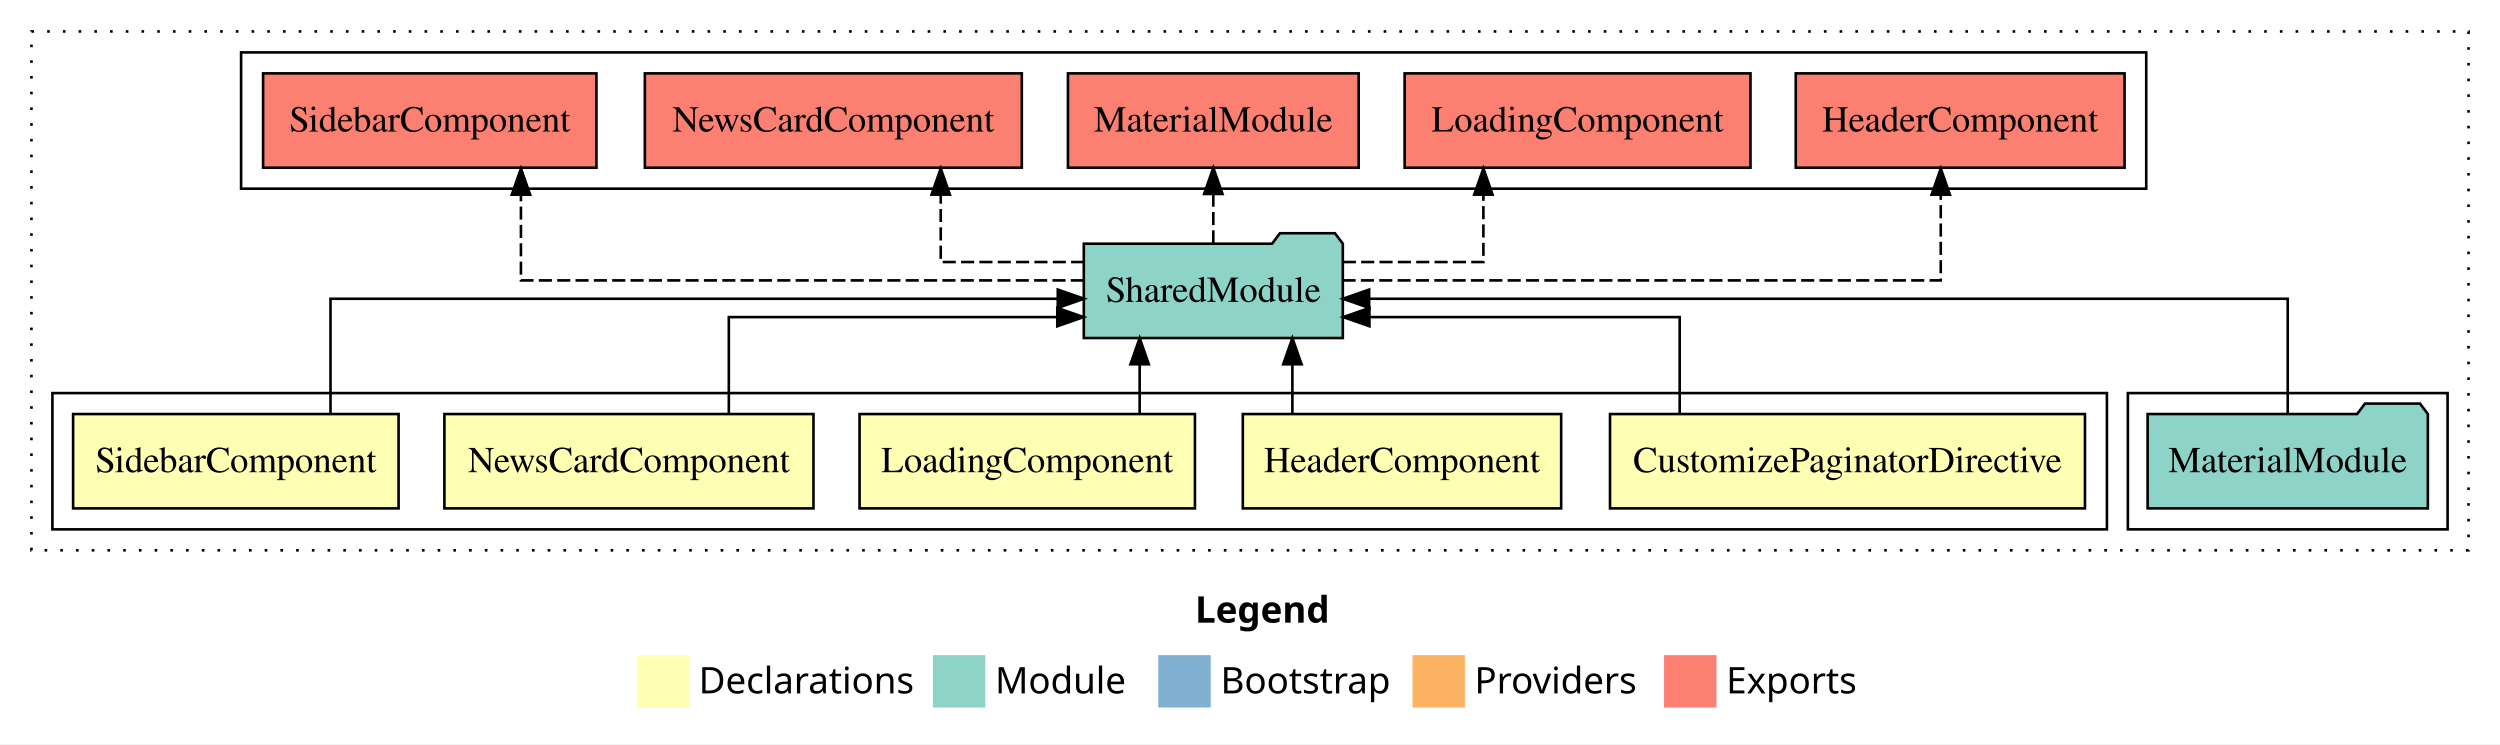
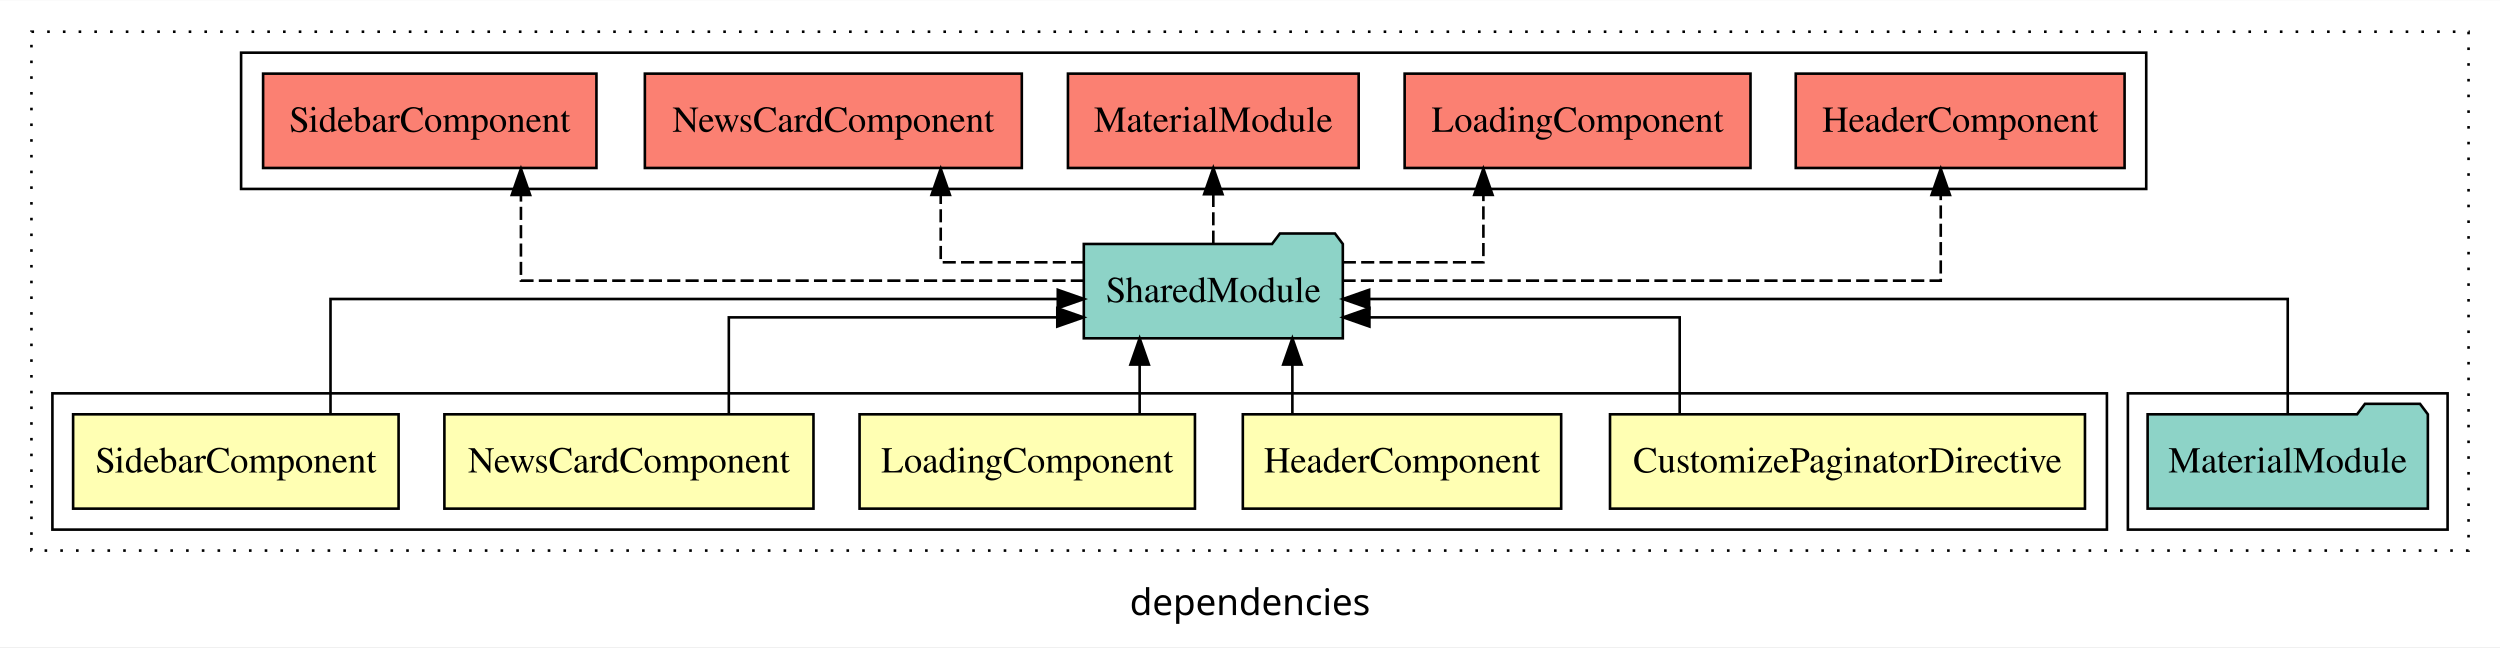
- <svg xmlns="http://www.w3.org/2000/svg" width="954pt" height="284pt" viewBox="0.00 0.00 954.00 284.00">
-   <g id="graph0" class="graph" transform="scale(1 1) rotate(0) translate(4 280)">
-     <polygon fill="white" stroke="transparent" points="-4,4 -4,-280 950,-280 950,4 -4,4" />
-     <text text-anchor="start" x="452.01" y="-42.4" font-family="sans-serif" font-weight="bold" font-size="14.00">Legend</text>
-     <polygon fill="#ffffb3" stroke="transparent" points="239,-10 239,-30 259,-30 259,-10 239,-10" />
-     <text text-anchor="start" x="262.63" y="-15.4" font-family="sans-serif" font-size="14.00">  Declarations</text>
-     <polygon fill="#8dd3c7" stroke="transparent" points="352,-10 352,-30 372,-30 372,-10 352,-10" />
-     <text text-anchor="start" x="375.73" y="-15.4" font-family="sans-serif" font-size="14.00">  Module</text>
-     <polygon fill="#80b1d3" stroke="transparent" points="438,-10 438,-30 458,-30 458,-10 438,-10" />
-     <text text-anchor="start" x="461.78" y="-15.4" font-family="sans-serif" font-size="14.00">  Bootstrap</text>
-     <polygon fill="#fdb462" stroke="transparent" points="535,-10 535,-30 555,-30 555,-10 535,-10" />
-     <text text-anchor="start" x="558.67" y="-15.4" font-family="sans-serif" font-size="14.00">  Providers</text>
-     <polygon fill="#fb8072" stroke="transparent" points="631,-10 631,-30 651,-30 651,-10 631,-10" />
-     <text text-anchor="start" x="654.73" y="-15.4" font-family="sans-serif" font-size="14.00">  Exports</text>
+ <svg xmlns="http://www.w3.org/2000/svg" width="954pt" height="247pt" viewBox="0.00 0.00 954.00 246.80">
+   <g id="graph0" class="graph" transform="scale(1 1) rotate(0) translate(4 242.8)">
+     <polygon fill="white" stroke="transparent" points="-4,4 -4,-242.8 950,-242.8 950,4 -4,4" />
+     <text text-anchor="middle" x="473" y="-8.2" font-family="sans-serif" font-size="14.00">dependencies</text>
    <g id="clust1" class="cluster">
-       <polygon fill="none" stroke="black" stroke-dasharray="1,5" points="8,-70 8,-268 938,-268 938,-70 8,-70" />
+       <polygon fill="none" stroke="black" stroke-dasharray="1,5" points="8,-32.8 8,-230.8 938,-230.8 938,-32.8 8,-32.8" />
+     </g>
+     <g id="clust8" class="cluster">
+       <polygon fill="none" stroke="black" points="808,-40.8 808,-92.8 930,-92.8 930,-40.8 808,-40.8" />
    </g>
    <g id="clust9" class="cluster">
-       <polygon fill="none" stroke="black" points="88,-208 88,-260 815,-260 815,-208 88,-208" />
-     </g>
-     <g id="clust8" class="cluster">
-       <polygon fill="none" stroke="black" points="808,-78 808,-130 930,-130 930,-78 808,-78" />
+       <polygon fill="none" stroke="black" points="88,-170.8 88,-222.8 815,-222.8 815,-170.8 88,-170.8" />
    </g>
    <g id="clust2" class="cluster">
-       <polygon fill="none" stroke="black" points="16,-78 16,-130 800,-130 800,-78 16,-78" />
+       <polygon fill="none" stroke="black" points="16,-40.8 16,-92.8 800,-92.8 800,-40.8 16,-40.8" />
    </g>
    <g id="node1" class="node">
-       <polygon fill="#ffffb3" stroke="black" points="791.62,-122 610.38,-122 610.38,-86 791.62,-86 791.62,-122" />
-       <text text-anchor="middle" x="701" y="-99.8" font-family="Times,serif" font-size="14.00">CustomizePaginatorDirective</text>
+       <polygon fill="#ffffb3" stroke="black" points="791.62,-84.8 610.38,-84.8 610.38,-48.8 791.62,-48.8 791.62,-84.8" />
+       <text text-anchor="middle" x="701" y="-62.6" font-family="Times,serif" font-size="14.00">CustomizePaginatorDirective</text>
    </g>
    <g id="node6" class="node">
-       <polygon fill="#8dd3c7" stroke="black" points="508.42,-187 505.42,-191 484.42,-191 481.42,-187 409.58,-187 409.58,-151 508.42,-151 508.42,-187" />
-       <text text-anchor="middle" x="459" y="-164.8" font-family="Times,serif" font-size="14.00">SharedModule</text>
+       <polygon fill="#8dd3c7" stroke="black" points="508.42,-149.8 505.42,-153.8 484.42,-153.8 481.42,-149.8 409.58,-149.8 409.58,-113.8 508.42,-113.8 508.42,-149.8" />
+       <text text-anchor="middle" x="459" y="-127.6" font-family="Times,serif" font-size="14.00">SharedModule</text>
    </g>
    <g id="edge1" class="edge">
-       <path fill="none" stroke="black" d="M636.97,-122.01C636.97,-138.05 636.97,-159 636.97,-159 636.97,-159 518.57,-159 518.57,-159" />
-       <polygon fill="black" stroke="black" points="518.57,-155.5 508.57,-159 518.57,-162.5 518.57,-155.5" />
+       <path fill="none" stroke="black" d="M636.97,-84.81C636.97,-100.85 636.97,-121.8 636.97,-121.8 636.97,-121.8 518.57,-121.8 518.57,-121.8" />
+       <polygon fill="black" stroke="black" points="518.57,-118.3 508.57,-121.8 518.57,-125.3 518.57,-118.3" />
    </g>
    <g id="node2" class="node">
-       <polygon fill="#ffffb3" stroke="black" points="591.74,-122 470.26,-122 470.26,-86 591.74,-86 591.74,-122" />
-       <text text-anchor="middle" x="531" y="-99.8" font-family="Times,serif" font-size="14.00">HeaderComponent</text>
+       <polygon fill="#ffffb3" stroke="black" points="591.74,-84.8 470.26,-84.8 470.26,-48.8 591.74,-48.8 591.74,-84.8" />
+       <text text-anchor="middle" x="531" y="-62.6" font-family="Times,serif" font-size="14.00">HeaderComponent</text>
    </g>
    <g id="edge2" class="edge">
-       <path fill="none" stroke="black" d="M489.17,-122.11C489.17,-122.11 489.17,-140.99 489.17,-140.99" />
-       <polygon fill="black" stroke="black" points="485.67,-140.99 489.17,-150.99 492.67,-140.99 485.67,-140.99" />
+       <path fill="none" stroke="black" d="M489.17,-84.91C489.17,-84.91 489.17,-103.79 489.17,-103.79" />
+       <polygon fill="black" stroke="black" points="485.67,-103.79 489.17,-113.79 492.67,-103.79 485.67,-103.79" />
    </g>
    <g id="node3" class="node">
-       <polygon fill="#ffffb3" stroke="black" points="451.99,-122 324.01,-122 324.01,-86 451.99,-86 451.99,-122" />
-       <text text-anchor="middle" x="388" y="-99.8" font-family="Times,serif" font-size="14.00">LoadingComponent</text>
+       <polygon fill="#ffffb3" stroke="black" points="451.99,-84.8 324.01,-84.8 324.01,-48.8 451.99,-48.8 451.99,-84.8" />
+       <text text-anchor="middle" x="388" y="-62.6" font-family="Times,serif" font-size="14.00">LoadingComponent</text>
    </g>
    <g id="edge3" class="edge">
-       <path fill="none" stroke="black" d="M430.89,-122.11C430.89,-122.11 430.89,-140.99 430.89,-140.99" />
-       <polygon fill="black" stroke="black" points="427.39,-140.99 430.89,-150.99 434.39,-140.99 427.39,-140.99" />
+       <path fill="none" stroke="black" d="M430.89,-84.91C430.89,-84.91 430.89,-103.79 430.89,-103.79" />
+       <polygon fill="black" stroke="black" points="427.39,-103.79 430.89,-113.79 434.39,-103.79 427.39,-103.79" />
    </g>
    <g id="node4" class="node">
-       <polygon fill="#ffffb3" stroke="black" points="306.42,-122 165.58,-122 165.58,-86 306.42,-86 306.42,-122" />
-       <text text-anchor="middle" x="236" y="-99.8" font-family="Times,serif" font-size="14.00">NewsCardComponent</text>
+       <polygon fill="#ffffb3" stroke="black" points="306.42,-84.8 165.58,-84.8 165.58,-48.8 306.42,-48.8 306.42,-84.8" />
+       <text text-anchor="middle" x="236" y="-62.6" font-family="Times,serif" font-size="14.00">NewsCardComponent</text>
    </g>
    <g id="edge4" class="edge">
-       <path fill="none" stroke="black" d="M274.12,-122.01C274.12,-138.05 274.12,-159 274.12,-159 274.12,-159 399.46,-159 399.46,-159" />
-       <polygon fill="black" stroke="black" points="399.46,-162.5 409.46,-159 399.46,-155.5 399.46,-162.5" />
+       <path fill="none" stroke="black" d="M274.12,-84.81C274.12,-100.85 274.12,-121.8 274.12,-121.8 274.12,-121.8 399.46,-121.8 399.46,-121.8" />
+       <polygon fill="black" stroke="black" points="399.46,-125.3 409.46,-121.8 399.46,-118.3 399.46,-125.3" />
    </g>
    <g id="node5" class="node">
-       <polygon fill="#ffffb3" stroke="black" points="148.1,-122 23.9,-122 23.9,-86 148.1,-86 148.1,-122" />
-       <text text-anchor="middle" x="86" y="-99.8" font-family="Times,serif" font-size="14.00">SidebarComponent</text>
+       <polygon fill="#ffffb3" stroke="black" points="148.1,-84.8 23.9,-84.8 23.9,-48.8 148.1,-48.8 148.1,-84.8" />
+       <text text-anchor="middle" x="86" y="-62.6" font-family="Times,serif" font-size="14.00">SidebarComponent</text>
    </g>
    <g id="edge5" class="edge">
-       <path fill="none" stroke="black" d="M122.12,-122.27C122.12,-140.56 122.12,-166 122.12,-166 122.12,-166 399.65,-166 399.65,-166" />
-       <polygon fill="black" stroke="black" points="399.65,-169.5 409.65,-166 399.65,-162.5 399.65,-169.5" />
+       <path fill="none" stroke="black" d="M122.12,-85.07C122.12,-103.36 122.12,-128.8 122.12,-128.8 122.12,-128.8 399.65,-128.8 399.65,-128.8" />
+       <polygon fill="black" stroke="black" points="399.65,-132.3 409.65,-128.8 399.65,-125.3 399.65,-132.3" />
    </g>
    <g id="node8" class="node">
-       <polygon fill="#fb8072" stroke="black" points="806.74,-252 681.26,-252 681.26,-216 806.74,-216 806.74,-252" />
-       <text text-anchor="middle" x="744" y="-229.8" font-family="Times,serif" font-size="14.00">HeaderComponent </text>
+       <polygon fill="#fb8072" stroke="black" points="806.74,-214.8 681.26,-214.8 681.26,-178.8 806.74,-178.8 806.74,-214.8" />
+       <text text-anchor="middle" x="744" y="-192.6" font-family="Times,serif" font-size="14.00">HeaderComponent </text>
    </g>
    <g id="edge7" class="edge">
-       <path fill="none" stroke="black" stroke-dasharray="5,2" d="M508.31,-173C588.08,-173 736.59,-173 736.59,-173 736.59,-173 736.59,-205.7 736.59,-205.7" />
-       <polygon fill="black" stroke="black" points="733.09,-205.7 736.59,-215.7 740.09,-205.7 733.09,-205.7" />
+       <path fill="none" stroke="black" stroke-dasharray="5,2" d="M508.31,-135.8C588.08,-135.8 736.59,-135.8 736.59,-135.8 736.59,-135.8 736.59,-168.5 736.59,-168.5" />
+       <polygon fill="black" stroke="black" points="733.09,-168.5 736.59,-178.5 740.09,-168.5 733.09,-168.5" />
    </g>
    <g id="node9" class="node">
-       <polygon fill="#fb8072" stroke="black" points="663.99,-252 532.01,-252 532.01,-216 663.99,-216 663.99,-252" />
-       <text text-anchor="middle" x="598" y="-229.8" font-family="Times,serif" font-size="14.00">LoadingComponent </text>
+       <polygon fill="#fb8072" stroke="black" points="663.99,-214.8 532.01,-214.8 532.01,-178.8 663.99,-178.8 663.99,-214.8" />
+       <text text-anchor="middle" x="598" y="-192.6" font-family="Times,serif" font-size="14.00">LoadingComponent </text>
    </g>
    <g id="edge8" class="edge">
-       <path fill="none" stroke="black" stroke-dasharray="5,2" d="M508.42,-180C534.87,-180 562.06,-180 562.06,-180 562.06,-180 562.06,-205.72 562.06,-205.72" />
-       <polygon fill="black" stroke="black" points="558.56,-205.72 562.06,-215.72 565.56,-205.72 558.56,-205.72" />
+       <path fill="none" stroke="black" stroke-dasharray="5,2" d="M508.42,-142.8C534.87,-142.8 562.06,-142.8 562.06,-142.8 562.06,-142.8 562.06,-168.52 562.06,-168.52" />
+       <polygon fill="black" stroke="black" points="558.56,-168.52 562.06,-178.52 565.56,-168.52 558.56,-168.52" />
    </g>
    <g id="node10" class="node">
-       <polygon fill="#fb8072" stroke="black" points="514.47,-252 403.53,-252 403.53,-216 514.47,-216 514.47,-252" />
-       <text text-anchor="middle" x="459" y="-229.8" font-family="Times,serif" font-size="14.00">MaterialModule </text>
+       <polygon fill="#fb8072" stroke="black" points="514.47,-214.8 403.53,-214.8 403.53,-178.8 514.47,-178.8 514.47,-214.8" />
+       <text text-anchor="middle" x="459" y="-192.6" font-family="Times,serif" font-size="14.00">MaterialModule </text>
    </g>
    <g id="edge9" class="edge">
-       <path fill="none" stroke="black" stroke-dasharray="5,2" d="M459,-187.11C459,-187.11 459,-205.99 459,-205.99" />
-       <polygon fill="black" stroke="black" points="455.5,-205.99 459,-215.99 462.5,-205.99 455.5,-205.99" />
+       <path fill="none" stroke="black" stroke-dasharray="5,2" d="M459,-149.91C459,-149.91 459,-168.79 459,-168.79" />
+       <polygon fill="black" stroke="black" points="455.5,-168.79 459,-178.79 462.5,-168.79 455.5,-168.79" />
    </g>
    <g id="node11" class="node">
-       <polygon fill="#fb8072" stroke="black" points="385.92,-252 242.08,-252 242.08,-216 385.92,-216 385.92,-252" />
-       <text text-anchor="middle" x="314" y="-229.8" font-family="Times,serif" font-size="14.00">NewsCardComponent </text>
+       <polygon fill="#fb8072" stroke="black" points="385.92,-214.8 242.08,-214.8 242.08,-178.8 385.92,-178.8 385.92,-214.8" />
+       <text text-anchor="middle" x="314" y="-192.6" font-family="Times,serif" font-size="14.00">NewsCardComponent </text>
    </g>
    <g id="edge10" class="edge">
-       <path fill="none" stroke="black" stroke-dasharray="5,2" d="M409.73,-180C382.85,-180 354.98,-180 354.98,-180 354.98,-180 354.98,-205.72 354.98,-205.72" />
-       <polygon fill="black" stroke="black" points="351.48,-205.72 354.98,-215.72 358.48,-205.72 351.48,-205.72" />
+       <path fill="none" stroke="black" stroke-dasharray="5,2" d="M409.73,-142.8C382.85,-142.8 354.98,-142.8 354.98,-142.8 354.98,-142.8 354.98,-168.52 354.98,-168.52" />
+       <polygon fill="black" stroke="black" points="351.48,-168.52 354.98,-178.52 358.48,-168.52 351.48,-168.52" />
    </g>
    <g id="node12" class="node">
-       <polygon fill="#fb8072" stroke="black" points="223.6,-252 96.4,-252 96.4,-216 223.6,-216 223.6,-252" />
-       <text text-anchor="middle" x="160" y="-229.8" font-family="Times,serif" font-size="14.00">SidebarComponent </text>
+       <polygon fill="#fb8072" stroke="black" points="223.6,-214.8 96.4,-214.8 96.4,-178.8 223.6,-178.8 223.6,-214.8" />
+       <text text-anchor="middle" x="160" y="-192.6" font-family="Times,serif" font-size="14.00">SidebarComponent </text>
    </g>
    <g id="edge11" class="edge">
-       <path fill="none" stroke="black" stroke-dasharray="5,2" d="M409.61,-173C333.14,-173 194.79,-173 194.79,-173 194.79,-173 194.79,-205.7 194.79,-205.7" />
-       <polygon fill="black" stroke="black" points="191.29,-205.7 194.79,-215.7 198.29,-205.7 191.29,-205.7" />
+       <path fill="none" stroke="black" stroke-dasharray="5,2" d="M409.61,-135.8C333.14,-135.8 194.79,-135.8 194.79,-135.8 194.79,-135.8 194.79,-168.5 194.79,-168.5" />
+       <polygon fill="black" stroke="black" points="191.29,-168.5 194.79,-178.5 198.29,-168.5 191.29,-168.5" />
    </g>
    <g id="node7" class="node">
-       <polygon fill="#8dd3c7" stroke="black" points="922.47,-122 919.47,-126 898.47,-126 895.47,-122 815.53,-122 815.53,-86 922.47,-86 922.47,-122" />
-       <text text-anchor="middle" x="869" y="-99.8" font-family="Times,serif" font-size="14.00">MaterialModule</text>
+       <polygon fill="#8dd3c7" stroke="black" points="922.47,-84.8 919.47,-88.8 898.47,-88.8 895.47,-84.8 815.53,-84.8 815.53,-48.8 922.47,-48.8 922.47,-84.8" />
+       <text text-anchor="middle" x="869" y="-62.6" font-family="Times,serif" font-size="14.00">MaterialModule</text>
    </g>
    <g id="edge6" class="edge">
-       <path fill="none" stroke="black" d="M869,-122.27C869,-140.56 869,-166 869,-166 869,-166 518.46,-166 518.46,-166" />
-       <polygon fill="black" stroke="black" points="518.46,-162.5 508.46,-166 518.46,-169.5 518.46,-162.5" />
+       <path fill="none" stroke="black" d="M869,-85.07C869,-103.36 869,-128.8 869,-128.8 869,-128.8 518.46,-128.8 518.46,-128.8" />
+       <polygon fill="black" stroke="black" points="518.46,-125.3 508.46,-128.8 518.46,-132.3 518.46,-125.3" />
    </g>
  </g>
</svg>
